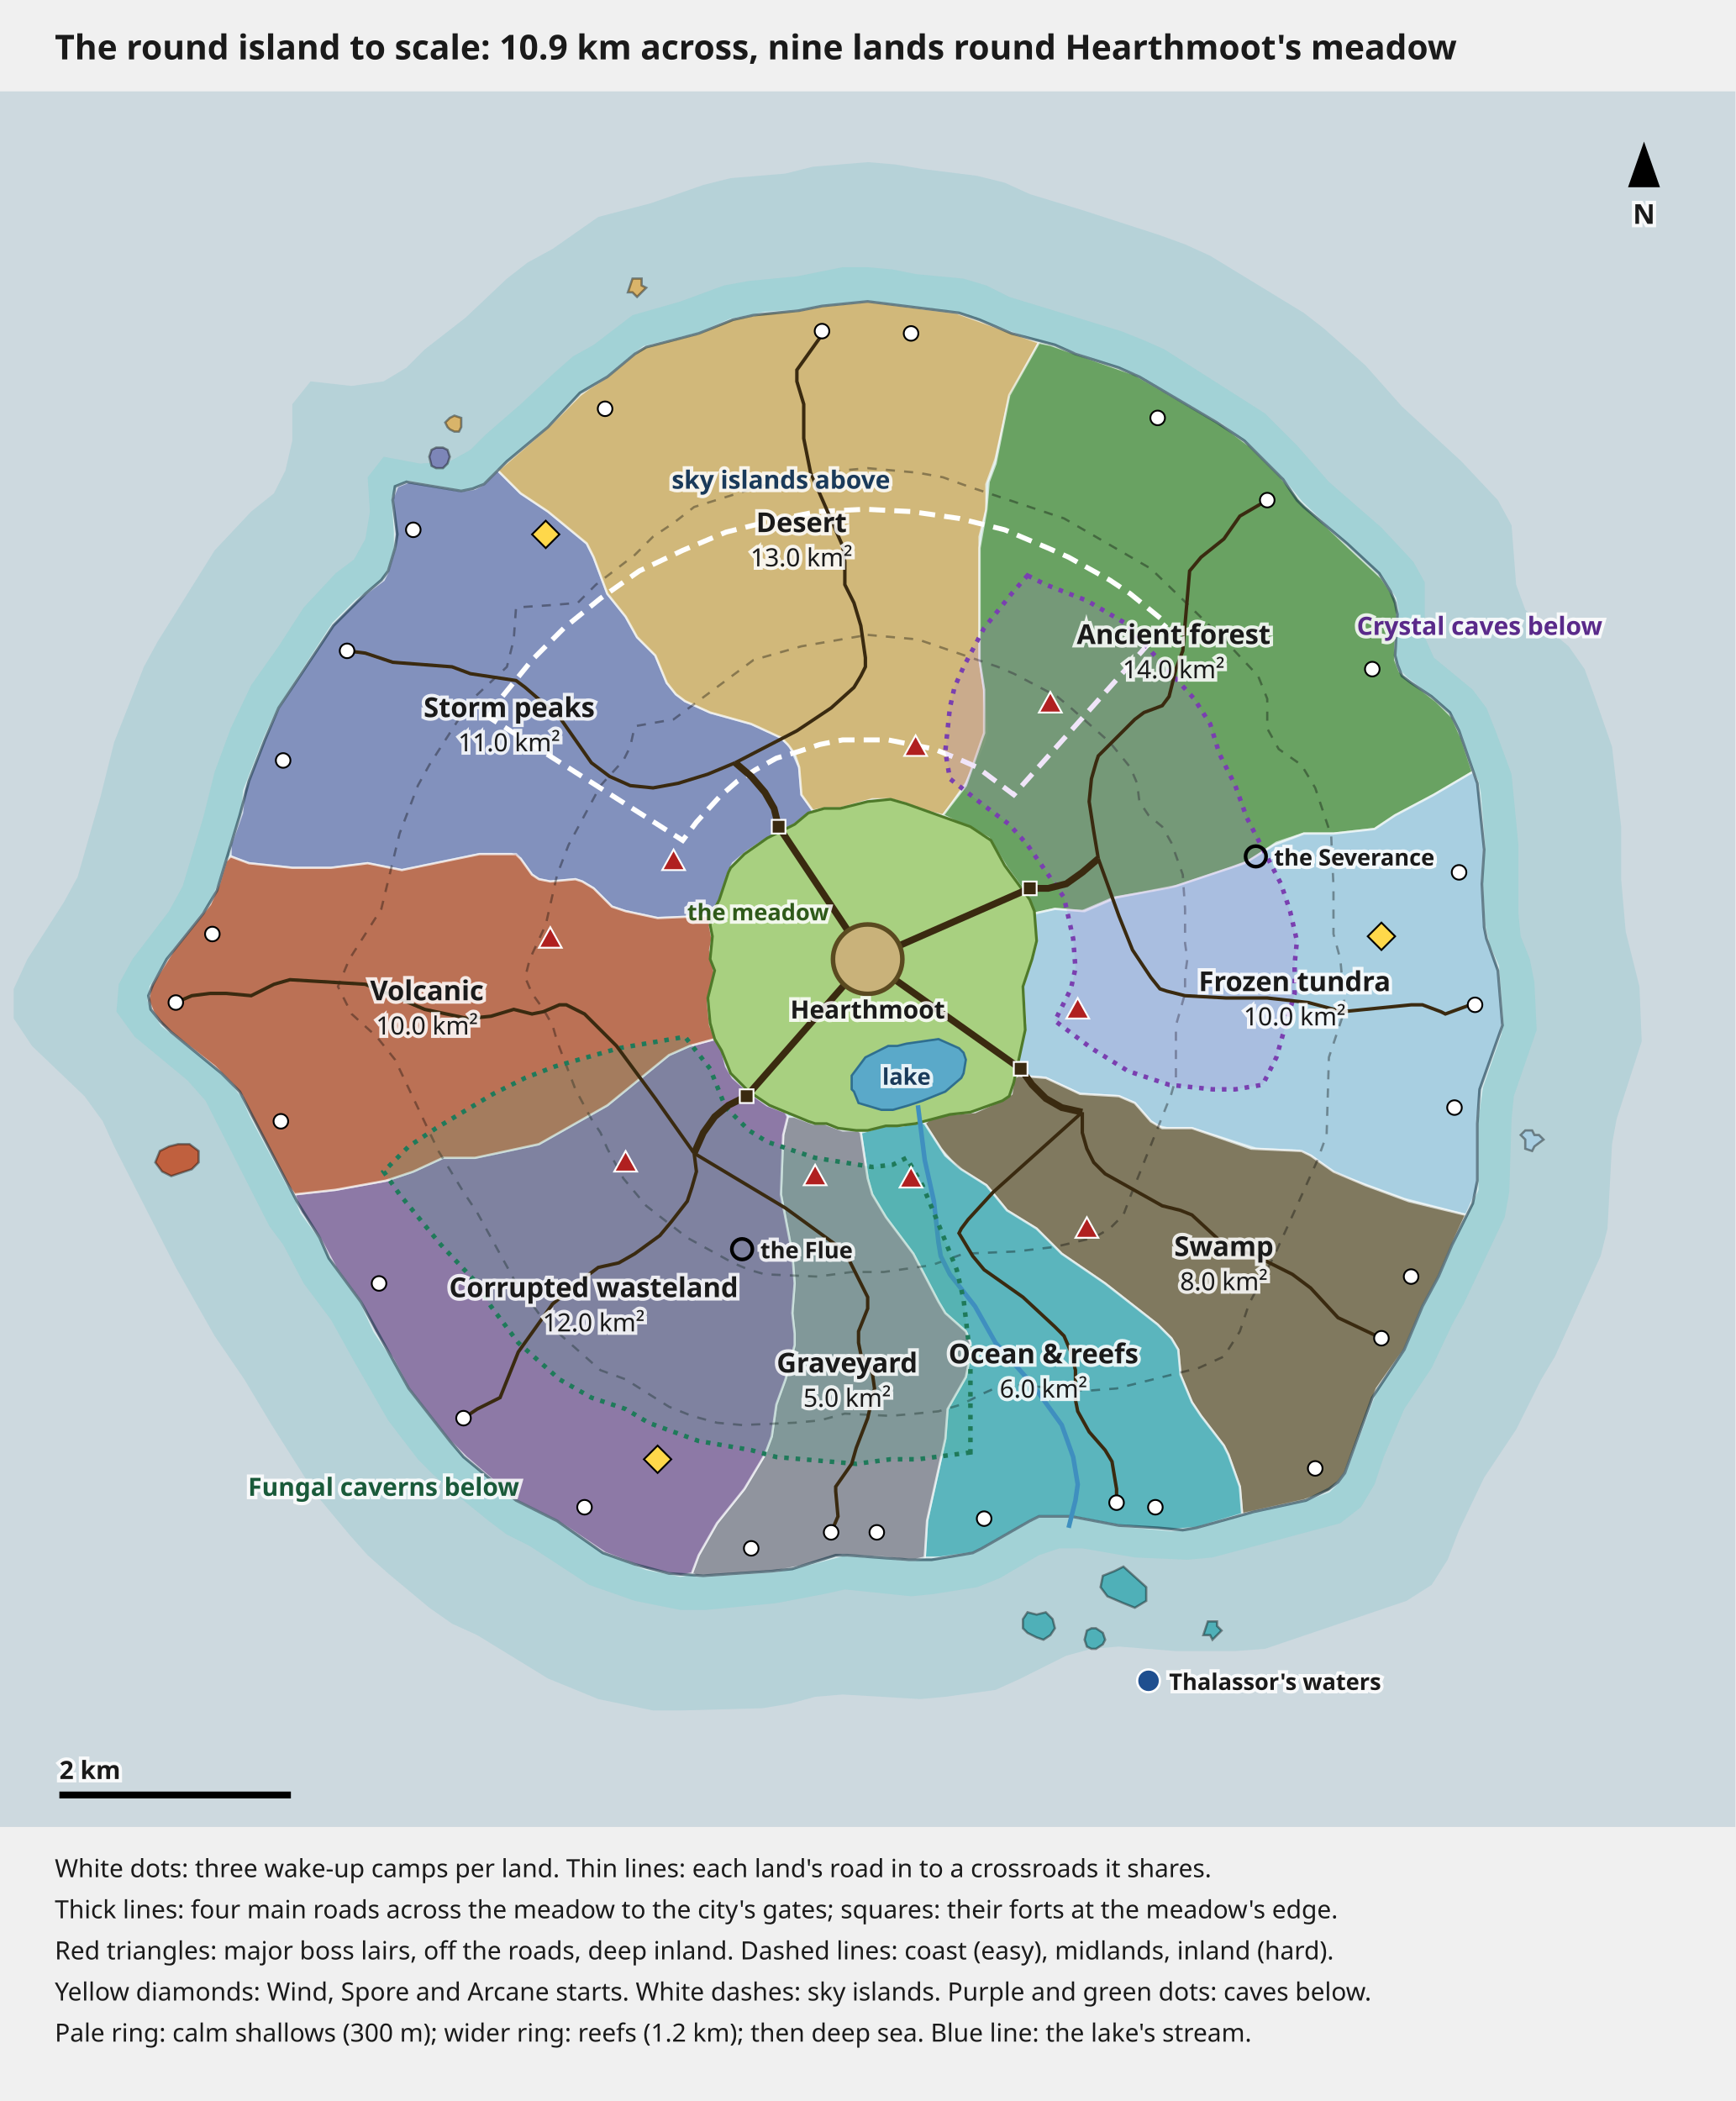
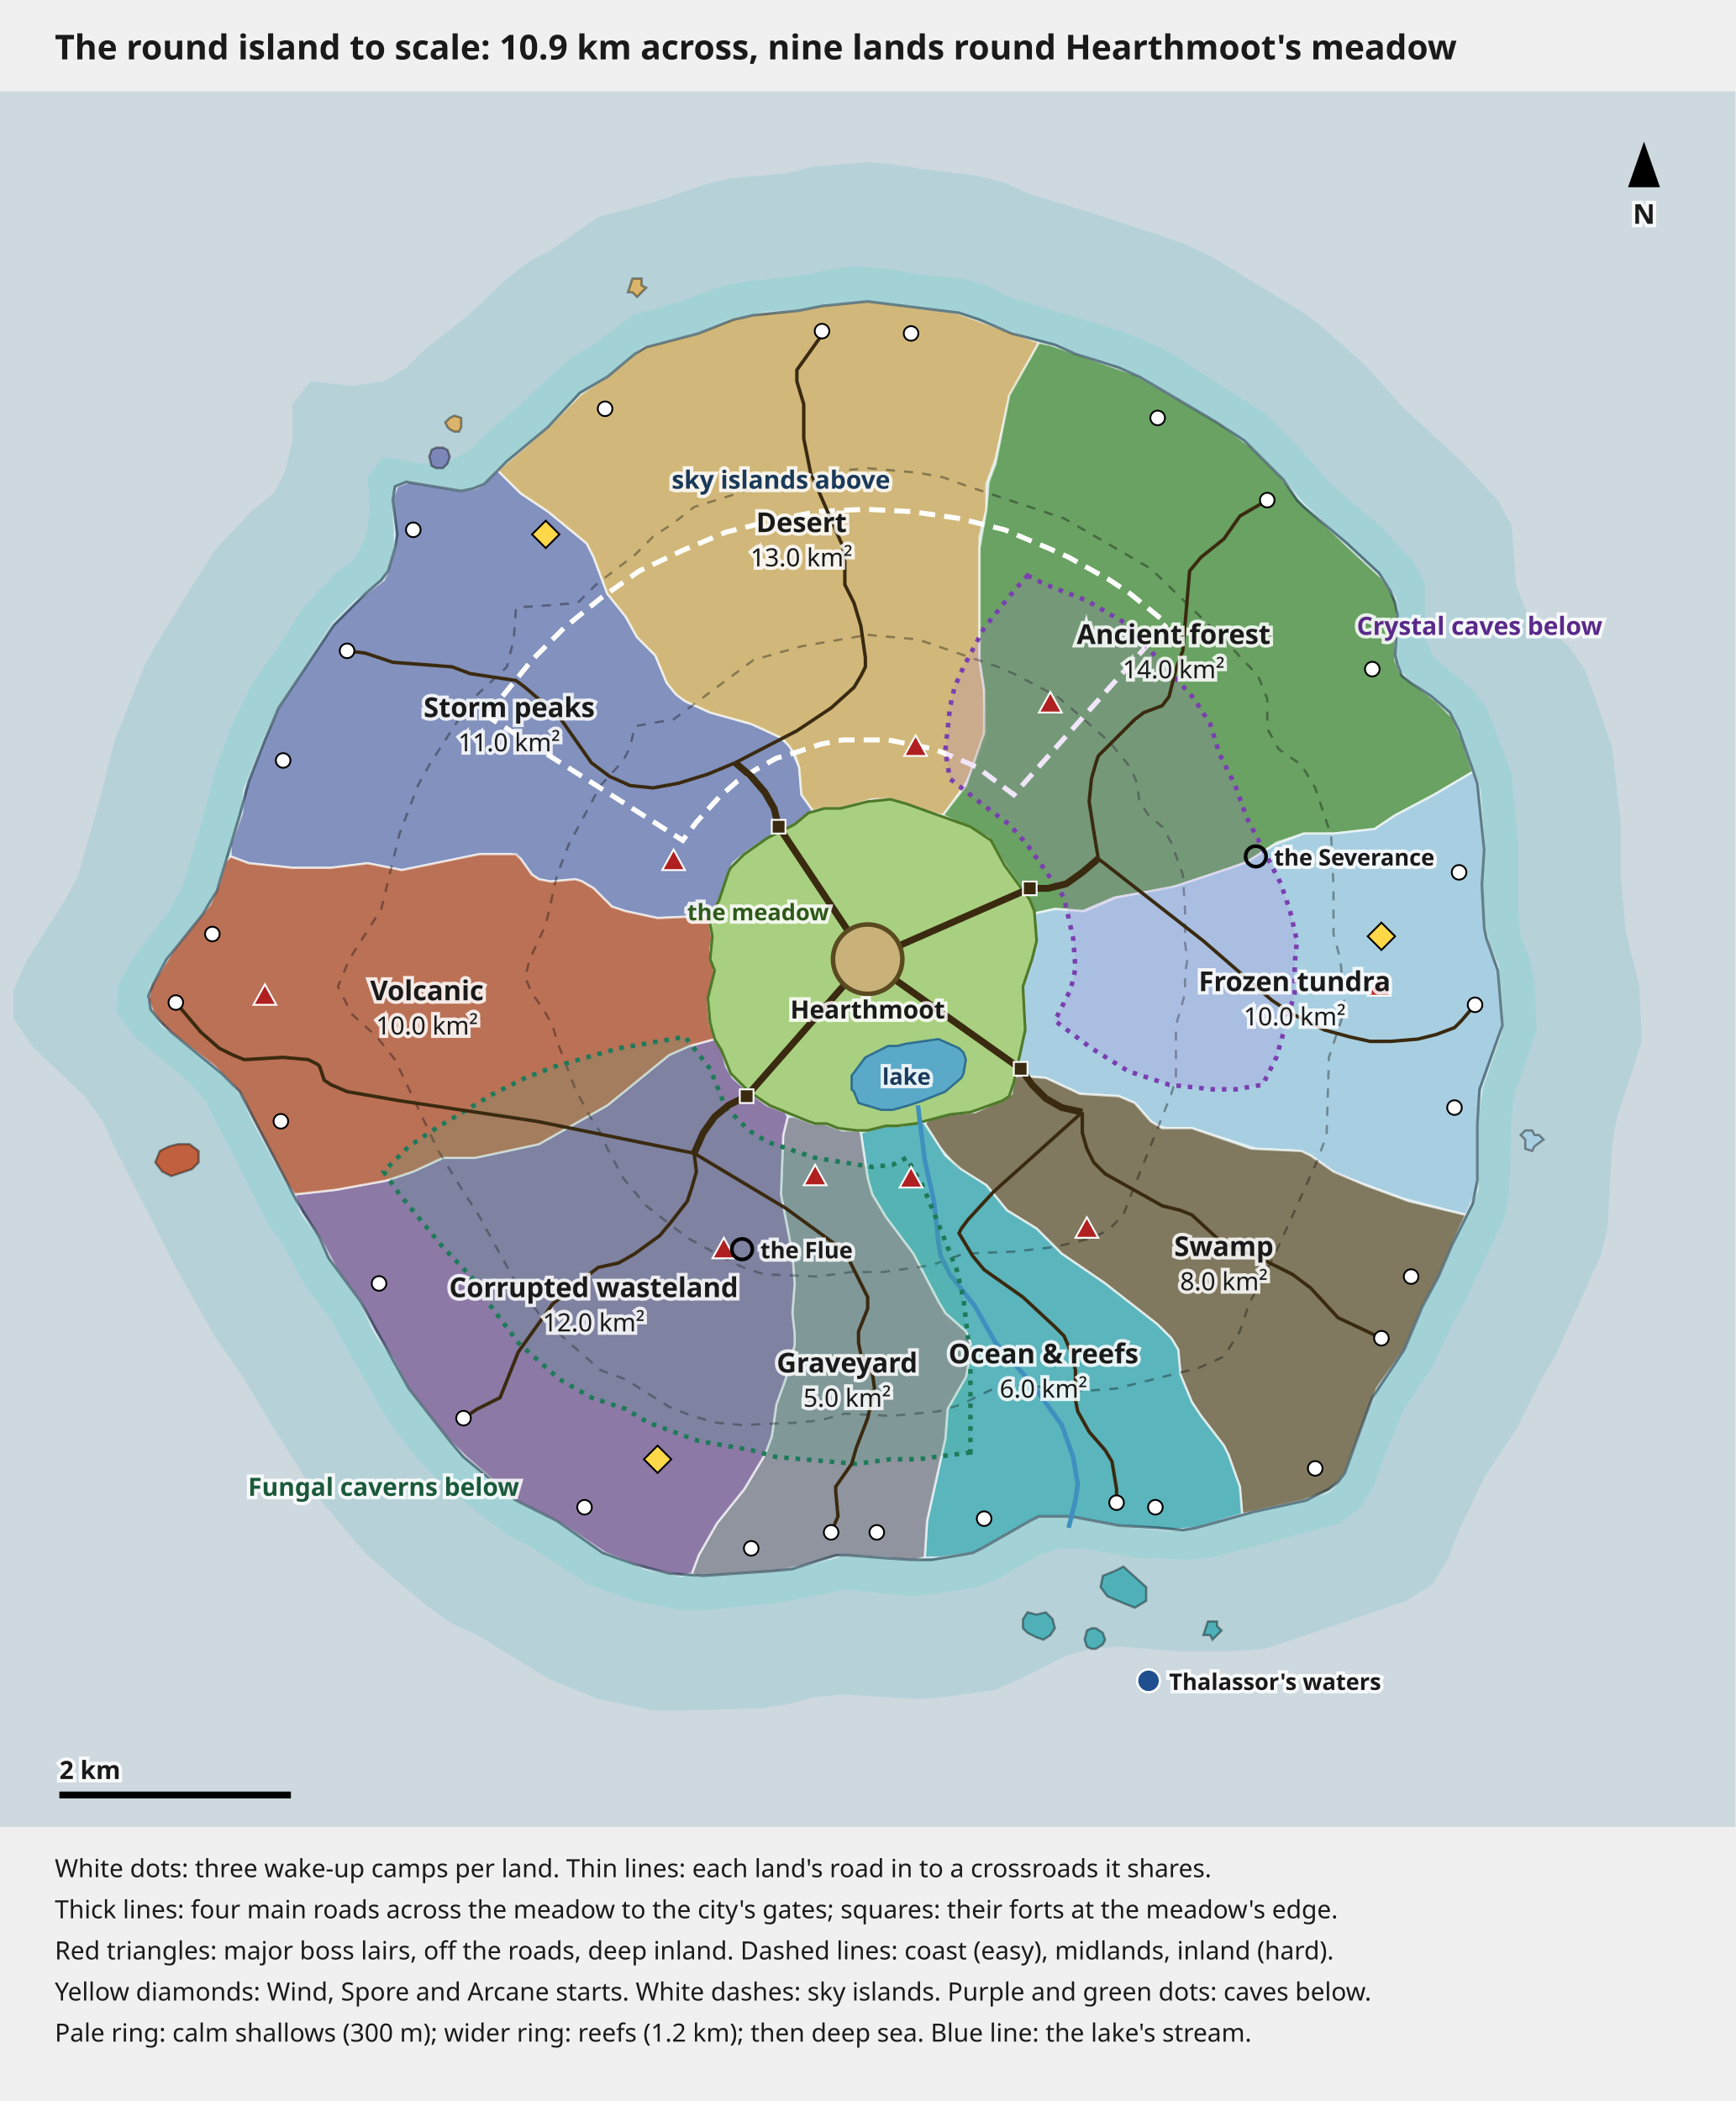
<svg xmlns="http://www.w3.org/2000/svg" viewBox="0 0 760 920" role="img" aria-label="The round island to scale: nine lands round Hearthmoot and its meadow" font-family="sans-serif">
  <rect x="0" y="40" width="760" height="760" fill="#2f6f8f" opacity="0.18" />
  <path d="M380,71L392,72L404,74L428,77L440,80L451,85L474,92L508,103L519,107L530,112L571,137L580,144L598,160L614,178L640,202L656,219L662,230L664,256L668,267L687,283L694,293L698,304L706,327L710,362L710,385L712,408L715,420L718,432L719,456L708,490L706,501L704,538L701,550L681,594L675,604L664,626L650,647L639,670L634,683L627,694L616,701L554,722L541,723L515,723L490,721L478,722L467,725L447,735L436,740L414,743L403,744L369,742L357,743L346,746L334,748L298,749L286,749L262,744L240,735L209,716L198,711L188,704L170,689L161,681L153,672L138,654L119,624L107,604L94,585L77,555L50,502L45,491L37,480L14,458L6,446L6,433L12,420L28,395L34,384L44,349L50,325L63,292L69,281L94,241L110,224L120,216L125,206L128,193L128,177L136,167L154,169L168,167L178,161L186,153L204,139L222,122L231,115L242,109L262,95L285,89L308,81L320,78L344,76L356,73L368,72L380,71Z" fill="#4fb0b8" opacity="0.18" />
  <path d="M380,117L391,118L401,120L422,122L432,125L442,130L491,145L501,149L510,153L554,181L568,195L582,211L605,231L619,246L624,255L624,279L628,288L645,302L651,310L655,320L662,339L665,370L665,400L666,410L670,420L672,430L673,451L663,480L662,490L661,522L659,533L650,552L641,571L636,580L627,599L615,617L606,638L602,650L596,660L587,667L531,682L520,683L497,682L474,678L464,678L455,681L438,691L428,695L409,698L399,699L370,696L361,698L340,702L309,705L298,705L288,703L278,701L258,694L232,677L222,672L214,666L198,653L190,646L183,639L170,622L155,596L145,578L133,562L124,545L118,537L90,482L82,473L59,454L51,443L52,431L58,420L74,399L80,388L89,358L94,338L101,319L110,300L122,283L133,266L147,251L155,245L160,236L162,224L161,209L168,200L184,203L197,202L206,197L213,190L228,177L243,163L251,156L260,151L277,138L298,132L317,125L328,123L349,121L359,119L369,117L380,117Z" fill="#7fd0d0" opacity="0.35" />
  <path d="M492,686L502,695L502,701L497,704L492,702L485,699L482,695L483,690L488,688Z" fill="#4fb0b8" stroke="#000000" stroke-opacity="0.4" />
  <path d="M454,707L458,706L461,709L462,713L460,716L457,718L454,717L450,715L448,713L448,709L450,706Z" fill="#4fb0b8" stroke="#000000" stroke-opacity="0.4" />
  <path d="M478,713L480,713L483,715L484,718L483,720L480,722L478,722L476,721L475,718L476,714Z" fill="#4fb0b8" stroke="#000000" stroke-opacity="0.4" />
  <path d="M531,710L533,710L533,712L535,714L531,718L530,716L527,716L529,710Z" fill="#4fb0b8" stroke="#000000" stroke-opacity="0.4" />
  <path d="M191,196L194,196L196,197L197,200L196,203L194,205L191,205L189,204L188,200L189,197Z" fill="#7d86b8" stroke="#000000" stroke-opacity="0.4" />
  <path d="M199,182L202,183L202,185L202,187L201,189L199,189L197,188L196,187L195,185L197,183Z" fill="#d9b46a" stroke="#000000" stroke-opacity="0.4" />
  <path d="M78,501L83,501L87,504L87,509L84,512L78,514L75,515L71,513L68,509L70,504L74,502Z" fill="#c0603e" stroke="#000000" stroke-opacity="0.4" />
  <path d="M671,495L672,497L674,497L676,499L672,502L671,504L668,503L668,499L666,497L668,495Z" fill="#a9cfe3" stroke="#000000" stroke-opacity="0.4" />
  <path d="M279,122L281,122L281,125L283,126L279,130L277,128L275,128L277,122Z" fill="#d9b46a" stroke="#000000" stroke-opacity="0.4" />
  <g>
    <path d="M311,401L288,402L274,399L268,397L260,389L255,386L252,385L241,386L236,385L233,383L228,376L224,374L210,374L176,381L161,378L145,380L128,380L109,378L101,375L101,370L106,356L107,346L116,323L122,310L146,273L156,263L168,254L170,250L173,240L173,233L172,218L174,213L179,211L202,215L208,214L212,212L218,206L228,216L240,224L257,238L260,244L266,260L274,270L279,279L287,287L292,299L296,304L300,307L311,312L329,317L342,323L346,327L350,336L351,348L356,355L348,361L333,369L327,373L321,378L319,382L316,392L312,401Z" fill="#7d86b8" opacity="0.85" stroke="#ffffff" stroke-width="1" stroke-opacity="0.7" />
  </g>
  <g>
    <path d="M356,355L351,348L350,336L348,330L345,326L342,323L329,317L311,312L300,307L296,304L292,299L287,287L279,279L274,270L266,260L260,244L257,238L240,224L228,216L218,206L240,187L254,173L258,170L266,165L278,155L282,152L306,146L320,140L335,137L350,136L360,134L380,132L419,137L455,150L442,174L436,201L432,212L432,223L429,235L429,244L429,275L429,289L431,302L432,320L431,325L423,343L416,353L413,357L404,355L397,352L390,350L382,350L375,352L368,354L361,354L356,355Z" fill="#d9b46a" opacity="0.85" stroke="#ffffff" stroke-width="1" stroke-opacity="0.7" />
  </g>
  <g>
    <path d="M413,357L416,353L423,344L431,321L431,302L429,289L429,240L432,223L433,211L436,203L442,173L455,150L460,151L497,164L535,186L547,195L561,209L570,220L591,240L605,253L611,262L612,267L611,284L611,289L613,294L616,297L629,307L636,314L640,323L645,338L628,348L611,357L602,363L584,365L571,365L559,369L547,377L539,380L512,389L488,393L474,399L462,398L453,400L449,391L441,380L433,367L424,362L419,360L415,358Z" fill="#5f9a4e" opacity="0.85" stroke="#ffffff" stroke-width="1" stroke-opacity="0.7" />
  </g>
  <g>
    <path d="M453,400L462,398L475,399L489,393L515,388L545,378L558,370L571,365L584,365L602,363L611,357L628,348L645,338L647,342L648,347L650,371L649,386L650,405L652,414L656,423L658,448L657,453L649,476L647,490L647,516L647,521L643,530L642,532L615,525L585,514L574,506L569,504L550,503L522,494L511,494L507,493L504,491L497,483L490,480L473,479L458,472L446,471L445,467L449,448L448,432L452,420L454,412L453,402Z" fill="#a9cfe3" opacity="0.85" stroke="#ffffff" stroke-width="1" stroke-opacity="0.7" />
  </g>
  <g>
    <path d="M446,471L458,472L473,479L490,480L497,483L504,491L509,494L522,494L548,503L570,504L574,506L584,513L598,519L617,526L642,532L636,545L630,559L623,572L615,591L603,608L601,613L589,645L586,649L582,653L571,657L544,663L543,651L538,637L536,633L526,620L522,614L517,602L516,591L513,586L507,580L484,562L465,549L454,538L441,530L432,519L419,511L412,503L405,492L407,490L414,488L427,487L438,482L443,479L444,472Z" fill="#7a6a4a" opacity="0.85" stroke="#ffffff" stroke-width="1" stroke-opacity="0.7" />
  </g>
  <g>
    <path d="M405,492L414,506L421,512L432,519L441,530L454,538L465,549L484,562L507,580L513,586L516,591L517,602L522,614L526,620L536,633L538,637L543,651L544,663L524,669L513,670L490,668L469,664L459,664L455,664L451,666L430,678L426,680L412,682L405,682L406,666L414,630L415,617L423,603L425,593L425,588L423,583L414,575L411,570L400,549L388,533L382,523L380,516L377,496L387,493L395,493L403,491Z" fill="#4fb0b8" opacity="0.85" stroke="#ffffff" stroke-width="1" stroke-opacity="0.7" />
  </g>
  <g>
    <path d="M377,496L380,516L382,523L388,533L400,549L411,570L414,575L423,583L425,588L425,593L423,603L415,617L414,630L406,666L405,682L401,683L396,683L387,682L369,681L350,686L340,688L310,690L305,690L303,689L306,681L314,667L326,652L335,637L338,629L340,615L344,604L348,589L348,584L347,575L348,562L347,549L342,523L343,497L345,489L348,489L356,492L361,492L369,495L376,495Z" fill="#8d8a94" opacity="0.85" stroke="#ffffff" stroke-width="1" stroke-opacity="0.7" />
  </g>
  <g>
    <path d="M345,489L343,497L342,523L347,549L348,562L347,575L348,584L348,589L344,604L340,615L338,629L335,637L326,652L314,667L306,681L303,689L298,690L283,687L265,680L244,666L226,657L204,638L197,631L179,608L172,595L164,583L158,570L147,555L140,542L132,531L130,526L129,523L147,521L169,517L181,513L194,507L208,507L236,501L266,484L293,462L302,458L313,455L316,459L318,467L321,472L329,479L336,484L344,487Z" fill="#8a6a9e" opacity="0.85" stroke="#ffffff" stroke-width="1" stroke-opacity="0.7" />
  </g>
  <g>
    <path d="M313,455L302,458L293,462L266,484L236,501L208,507L194,507L181,513L169,517L147,521L129,523L126,519L110,489L106,480L102,475L94,467L76,453L71,449L67,443L65,438L66,432L76,416L92,396L96,387L99,377L101,375L109,378L128,380L145,380L161,378L176,381L210,374L223,374L226,374L228,376L233,383L236,385L241,386L252,385L255,386L260,389L268,397L274,399L288,402L311,401L311,406L312,411L311,416L313,426L310,439L311,449L313,454Z" fill="#c0603e" opacity="0.85" stroke="#ffffff" stroke-width="1" stroke-opacity="0.7" />
  </g>
  <path d="M380,132L420,137L429,140L443,146L462,151L471,155L490,161L499,165L533,185L545,193L562,210L568,219L571,222L590,238L604,251L609,259L611,264L612,269L611,287L612,291L614,296L618,299L627,305L635,312L639,320L647,343L650,372L649,387L650,406L651,411L656,425L658,449L648,477L647,492L647,517L645,527L636,545L630,559L623,572L615,591L601,612L589,645L586,649L582,652L572,657L549,662L524,669L518,670L507,669L490,668L469,664L459,664L455,664L451,666L430,678L426,680L408,683L398,683L371,681L366,681L347,687L338,688L308,690L293,689L278,685L264,680L244,666L226,657L203,638L197,631L179,608L158,570L144,551L140,542L130,526L105,478L97,470L75,452L70,447L66,442L65,436L67,431L73,420L89,400L95,390L105,357L109,342L116,324L122,310L146,274L160,260L167,254L170,250L173,240L174,234L172,219L173,213L178,211L202,215L207,214L212,212L222,202L240,187L254,172L266,165L278,155L283,152L306,146L321,140L330,138L350,136L360,134L370,133L380,132Z" fill="none" stroke="#1a3a4a" stroke-width="1.2" stroke-opacity="0.6" />
  <path d="M380,278L402,280L437,292L444,295L463,305L469,310L486,325L495,336L498,343L499,351L503,357L509,362L513,369L518,383L519,398L519,413L520,420L519,427L519,435L515,449L515,472L513,479L495,524L492,532L486,538L479,542L462,546L445,548L422,549L408,554L401,555L387,557L373,557L358,559L335,558L328,556L321,553L301,542L283,528L273,516L266,503L263,496L259,490L252,477L244,456L242,449L238,442L233,435L230,428L232,420L239,405L244,383L249,370L263,344L273,333L276,327L278,318L295,315L330,289L351,283L380,278Z" fill="none" stroke="#000000" stroke-opacity="0.35" stroke-dasharray="4 4" />
  <path d="M380,205L402,207L413,209L424,213L466,227L504,249L536,280L551,296L555,306L555,319L560,328L570,335L576,345L583,366L584,388L584,409L587,420L589,442L582,463L581,497L577,508L568,528L558,550L547,571L543,583L536,594L525,599L489,608L476,609L440,606L431,610L421,615L411,618L401,619L390,620L370,619L359,622L348,623L325,624L314,623L303,620L293,616L274,604L263,600L246,585L238,578L225,560L209,531L203,522L192,504L173,464L165,454L154,444L148,432L153,420L167,398L175,365L183,344L188,335L206,307L222,292L225,280L226,266L241,265L253,264L261,256L278,243L286,235L295,229L304,222L336,212L369,206L380,205Z" fill="none" stroke="#000000" stroke-opacity="0.35" stroke-dasharray="4 4" />
  <g>
    <path d="M380,351L390,350L397,352L425,362L434,368L440,379L451,394L453,399L454,412L452,420L448,432L449,451L444,474L442,480L439,482L425,487L416,488L401,492L393,493L388,493L380,495L375,495L367,494L362,492L357,492L354,491L337,484L328,478L320,470L316,460L313,455L311,448L310,437L313,425L311,420L312,410L311,405L313,398L315,394L319,382L320,380L326,374L336,367L348,361L354,356L361,354L368,354L380,351Z" fill="#a8d080" stroke="#4f7a2a" stroke-width="1.2" />
    <path d="M374,478L376,483L386,486L391,486L398,484L401,483L404,482L414,478L421,472L422,470L423,464L422,461L420,459L411,455L404,456L397,457L393,458L389,458L379,463L373,471L373,477Z" fill="#5aa9c9" stroke="#2f6f8f" />
  </g>
  <path d="M402,484L405,508L409,526L411,544L412,550L416,558L427,572L436,588L452,606L465,624L470,638L472,650L471,657L468,669" fill="none" stroke="#3f8fbf" stroke-width="2" />
  <g>
    <path d="M214,314L220,305L233,289L247,275L263,262L280,250L299,241L318,233L338,228L358,224L379,223L399,224L420,227L440,232L459,240L468,244L486,254L495,260L511,273L444,348L436,342L428,336L419,332L409,328L399,326L389,324L379,324L369,324L359,326L350,329L340,332L331,337L323,342L315,349L305,360L299,368Z" fill="none" stroke="#ffffff" stroke-width="2.2" stroke-dasharray="7 4" />
  </g>
  <g>
    <path d="M450,252L458,256L476,263L493,273L523,306L530,317L534,330L541,344L546,358L561,387L565,399L568,412L567,422L567,435L559,463L556,469L553,475L541,477L531,477L512,475L503,472L494,469L486,464L478,459L462,447L469,433L471,424L470,411L466,393L450,370L442,361L430,352L416,341L414,329L416,310L418,301L422,292L431,275L443,260Z" fill="#b06fe0" fill-opacity="0.18" stroke="#7a3fb0" stroke-width="2" stroke-dasharray="2 3" />
  </g>
  <g>
    <path d="M425,636L402,639L390,639L375,641L340,638L329,635L306,631L295,627L284,623L274,617L259,612L245,604L227,588L215,572L209,562L193,545L175,523L168,513L179,502L191,494L216,479L230,472L243,467L257,463L271,459L300,454L311,468L317,483L319,486L328,495L336,500L357,507L382,511L391,510L397,507L404,519L409,531L419,556L422,569L425,595L425,622Z" fill="#3fb08a" fill-opacity="0.18" stroke="#1f7a5a" stroke-width="2" stroke-dasharray="2 3" />
  </g>
  <path d="M152,285L160,286L172,290L198,292L206,295L226,298L230,301L245,314L259,334L267,340L276,344L286,345L297,343L310,339L322,334" fill="none" stroke="#3a2a10" stroke-width="1.5" />
  <path d="M360,145L359,148L349,162L349,167L352,177L352,192L355,207L369,239L370,246L370,256L374,264L377,274L379,288L379,292L377,296L374,301L364,310L349,320L322,334" fill="none" stroke="#3a2a10" stroke-width="1.5" />
  <path d="M555,219L543,226L536,236L526,244L521,250L518,285L515,293L512,305L509,309L501,312L497,315L481,331L480,334L478,341L477,351L479,364L481,376" fill="none" stroke="#3a2a10" stroke-width="1.5" />
-   <path d="M646,440L644,440L633,444L631,443L623,440L618,440L608,441L598,442L588,443L573,439L555,437L537,437L519,436L511,434L508,433L504,428L496,416L490,401L481,376" fill="none" stroke="#3a2a10" stroke-width="1.5" />
+   <path d="M646,440L640,447L637,450L629,453L621,455L609,456L600,456L591,454L580,451L566,444L557,438L527,412L481,376" fill="none" stroke="#3a2a10" stroke-width="1.5" />
  <path d="M605,586L586,577L574,564L566,558L552,551L535,544L522,532L517,530L509,528L484,514L479,509L476,503L474,496L474,487" fill="none" stroke="#3a2a10" stroke-width="1.5" />
  <path d="M489,658L489,652L487,640L484,635L477,627L472,618L471,613L471,600L469,592L466,585L462,581L448,568L431,556L426,550L420,540L421,538L424,534L435,522L474,487" fill="none" stroke="#3a2a10" stroke-width="1.5" />
  <path d="M364,671L367,664L366,653L366,651L373,641L375,634L380,621L383,608L382,601L377,593L376,588L376,583L380,573L380,568L371,550L366,545L344,529L304,505" fill="none" stroke="#3a2a10" stroke-width="1.5" />
  <path d="M203,621L209,617L217,613L219,612L223,602L227,592L242,571L258,558L262,555L271,553L278,549L289,541L294,535L301,526L303,520L305,513L304,505" fill="none" stroke="#3a2a10" stroke-width="1.5" />
-   <path d="M77,439L84,436L92,435L99,435L110,436L120,431L127,429L160,431L186,442L205,446L215,445L225,442L233,444L238,443L245,440L248,440L256,444L270,458L287,481L304,505" fill="none" stroke="#3a2a10" stroke-width="1.5" />
+   <path d="M77,439L88,452L96,459L102,462L107,464L124,463L135,464L139,466L140,467L142,473L145,475L152,478L175,482L235,491L304,505" fill="none" stroke="#3a2a10" stroke-width="1.5" />
  <path d="M322,334L329,340L335,347L339,354L341,362L371,407" fill="none" stroke="#3a2a10" stroke-width="3" />
  <path d="M481,376L474,382L467,387L459,389L451,389L394,414" fill="none" stroke="#3a2a10" stroke-width="3" />
  <path d="M474,487L465,485L458,481L452,475L447,468L392,429" fill="none" stroke="#3a2a10" stroke-width="3" />
  <path d="M304,505L308,496L313,489L319,484L327,480L370,431" fill="none" stroke="#3a2a10" stroke-width="3" />
  <g>
    <circle cx="380" cy="420" r="15.2" fill="#c9b27a" stroke="#5a4a20" stroke-width="2" />
  </g>
  <circle cx="124" cy="333" r="3.2" fill="#ffffff" stroke="#000000" stroke-width="0.8" />
  <circle cx="152" cy="285" r="3.2" fill="#ffffff" stroke="#000000" stroke-width="0.8" />
  <circle cx="181" cy="232" r="3.2" fill="#ffffff" stroke="#000000" stroke-width="0.8" />
  <path d="M295,372L300,381L290,381Z" fill="#b02020" stroke="#ffffff" stroke-width="0.8" />
  <circle cx="265" cy="179" r="3.2" fill="#ffffff" stroke="#000000" stroke-width="0.8" />
  <circle cx="360" cy="145" r="3.2" fill="#ffffff" stroke="#000000" stroke-width="0.8" />
  <circle cx="399" cy="146" r="3.2" fill="#ffffff" stroke="#000000" stroke-width="0.8" />
  <path d="M401,322L406,331L396,331Z" fill="#b02020" stroke="#ffffff" stroke-width="0.8" />
  <circle cx="507" cy="183" r="3.2" fill="#ffffff" stroke="#000000" stroke-width="0.8" />
  <circle cx="555" cy="219" r="3.2" fill="#ffffff" stroke="#000000" stroke-width="0.8" />
  <circle cx="601" cy="293" r="3.2" fill="#ffffff" stroke="#000000" stroke-width="0.8" />
  <path d="M460,303L465,312L455,312Z" fill="#b02020" stroke="#ffffff" stroke-width="0.8" />
  <circle cx="639" cy="382" r="3.2" fill="#ffffff" stroke="#000000" stroke-width="0.8" />
  <circle cx="646" cy="440" r="3.2" fill="#ffffff" stroke="#000000" stroke-width="0.8" />
  <circle cx="637" cy="485" r="3.2" fill="#ffffff" stroke="#000000" stroke-width="0.8" />
-   <path d="M472,437L477,446L467,446Z" fill="#b02020" stroke="#ffffff" stroke-width="0.8" />
+   <path d="M604,427L609,436L599,436Z" fill="#b02020" stroke="#ffffff" stroke-width="0.8" />
  <circle cx="618" cy="559" r="3.2" fill="#ffffff" stroke="#000000" stroke-width="0.8" />
  <circle cx="605" cy="586" r="3.2" fill="#ffffff" stroke="#000000" stroke-width="0.8" />
  <circle cx="576" cy="643" r="3.2" fill="#ffffff" stroke="#000000" stroke-width="0.8" />
  <path d="M476,533L481,542L471,542Z" fill="#b02020" stroke="#ffffff" stroke-width="0.8" />
  <circle cx="506" cy="660" r="3.2" fill="#ffffff" stroke="#000000" stroke-width="0.8" />
  <circle cx="489" cy="658" r="3.2" fill="#ffffff" stroke="#000000" stroke-width="0.8" />
  <circle cx="431" cy="665" r="3.2" fill="#ffffff" stroke="#000000" stroke-width="0.8" />
  <path d="M399,511L404,520L394,520Z" fill="#b02020" stroke="#ffffff" stroke-width="0.8" />
  <circle cx="384" cy="671" r="3.2" fill="#ffffff" stroke="#000000" stroke-width="0.8" />
  <circle cx="364" cy="671" r="3.2" fill="#ffffff" stroke="#000000" stroke-width="0.8" />
  <circle cx="329" cy="678" r="3.2" fill="#ffffff" stroke="#000000" stroke-width="0.8" />
  <path d="M357,510L362,519L352,519Z" fill="#b02020" stroke="#ffffff" stroke-width="0.8" />
  <circle cx="256" cy="660" r="3.2" fill="#ffffff" stroke="#000000" stroke-width="0.8" />
  <circle cx="203" cy="621" r="3.2" fill="#ffffff" stroke="#000000" stroke-width="0.8" />
  <circle cx="166" cy="562" r="3.2" fill="#ffffff" stroke="#000000" stroke-width="0.8" />
-   <path d="M274,504L279,513L269,513Z" fill="#b02020" stroke="#ffffff" stroke-width="0.8" />
+   <path d="M317,542L322,551L312,551Z" fill="#b02020" stroke="#ffffff" stroke-width="0.8" />
  <circle cx="123" cy="491" r="3.2" fill="#ffffff" stroke="#000000" stroke-width="0.8" />
  <circle cx="77" cy="439" r="3.2" fill="#ffffff" stroke="#000000" stroke-width="0.8" />
  <circle cx="93" cy="409" r="3.2" fill="#ffffff" stroke="#000000" stroke-width="0.8" />
-   <path d="M241,406L246,415L236,415Z" fill="#b02020" stroke="#ffffff" stroke-width="0.8" />
+   <path d="M116,431L121,440L111,440Z" fill="#b02020" stroke="#ffffff" stroke-width="0.8" />
  <rect x="338" y="359" width="6" height="6" fill="#3a2a10" stroke="#ffffff" stroke-width="0.8" />
  <rect x="448" y="386" width="6" height="6" fill="#3a2a10" stroke="#ffffff" stroke-width="0.8" />
  <rect x="444" y="465" width="6" height="6" fill="#3a2a10" stroke="#ffffff" stroke-width="0.8" />
  <rect x="324" y="477" width="6" height="6" fill="#3a2a10" stroke="#ffffff" stroke-width="0.8" />
  <circle cx="550" cy="375" r="4.5" fill="none" stroke="#000000" stroke-width="1.6" />
  <circle cx="325" cy="547" r="4.5" fill="none" stroke="#000000" stroke-width="1.6" />
  <path d="M239,228L245,234L239,240L233,234Z" fill="#ffd84a" stroke="#000000" stroke-width="0.8" />
  <path d="M288,633L294,639L288,645L282,639Z" fill="#ffd84a" stroke="#000000" stroke-width="0.8" />
  <path d="M605,404L611,410L605,416L599,410Z" fill="#ffd84a" stroke="#000000" stroke-width="0.8" />
  <circle cx="503" cy="736" r="5" fill="#1f4f8f" stroke="#ffffff" />
  <line x1="26" y1="786" x2="127.4" y2="786" stroke="#000000" stroke-width="3" />
  <path d="M720,62L727,82L713,82Z" fill="#000000" />
  <text x="24" y="26" font-size="15" font-weight="600" text-anchor="start" fill="#1a1a1a">The round island to scale: 10.9 km across, nine lands round Hearthmoot's meadow</text>
  <text x="223" y="314" font-size="12" font-weight="700" text-anchor="middle" fill="#1a1a1a" stroke="#ffffff" stroke-width="3" stroke-opacity="0.85" paint-order="stroke">Storm peaks</text>
  <text x="223" y="329" font-size="11" font-weight="400" text-anchor="middle" fill="#1a1a1a" stroke="#ffffff" stroke-width="3" stroke-opacity="0.85" paint-order="stroke">11.0 km²</text>
  <text x="351" y="233" font-size="12" font-weight="700" text-anchor="middle" fill="#1a1a1a" stroke="#ffffff" stroke-width="3" stroke-opacity="0.85" paint-order="stroke">Desert</text>
  <text x="351" y="248" font-size="11" font-weight="400" text-anchor="middle" fill="#1a1a1a" stroke="#ffffff" stroke-width="3" stroke-opacity="0.85" paint-order="stroke">13.0 km²</text>
  <text x="514" y="282" font-size="12" font-weight="700" text-anchor="middle" fill="#1a1a1a" stroke="#ffffff" stroke-width="3" stroke-opacity="0.85" paint-order="stroke">Ancient forest</text>
  <text x="514" y="297" font-size="11" font-weight="400" text-anchor="middle" fill="#1a1a1a" stroke="#ffffff" stroke-width="3" stroke-opacity="0.85" paint-order="stroke">14.0 km²</text>
  <text x="567" y="434" font-size="12" font-weight="700" text-anchor="middle" fill="#1a1a1a" stroke="#ffffff" stroke-width="3" stroke-opacity="0.85" paint-order="stroke">Frozen tundra</text>
  <text x="567" y="449" font-size="11" font-weight="400" text-anchor="middle" fill="#1a1a1a" stroke="#ffffff" stroke-width="3" stroke-opacity="0.85" paint-order="stroke">10.0 km²</text>
  <text x="536" y="550" font-size="12" font-weight="700" text-anchor="middle" fill="#1a1a1a" stroke="#ffffff" stroke-width="3" stroke-opacity="0.85" paint-order="stroke">Swamp</text>
  <text x="536" y="565" font-size="11" font-weight="400" text-anchor="middle" fill="#1a1a1a" stroke="#ffffff" stroke-width="3" stroke-opacity="0.85" paint-order="stroke">8.0 km²</text>
  <text x="457" y="597" font-size="12" font-weight="700" text-anchor="middle" fill="#1a1a1a" stroke="#ffffff" stroke-width="3" stroke-opacity="0.85" paint-order="stroke">Ocean &amp; reefs</text>
  <text x="457" y="612" font-size="11" font-weight="400" text-anchor="middle" fill="#1a1a1a" stroke="#ffffff" stroke-width="3" stroke-opacity="0.85" paint-order="stroke">6.0 km²</text>
  <text x="371" y="601" font-size="12" font-weight="700" text-anchor="middle" fill="#1a1a1a" stroke="#ffffff" stroke-width="3" stroke-opacity="0.85" paint-order="stroke">Graveyard</text>
  <text x="371" y="616" font-size="11" font-weight="400" text-anchor="middle" fill="#1a1a1a" stroke="#ffffff" stroke-width="3" stroke-opacity="0.85" paint-order="stroke">5.0 km²</text>
  <text x="260" y="568" font-size="12" font-weight="700" text-anchor="middle" fill="#1a1a1a" stroke="#ffffff" stroke-width="3" stroke-opacity="0.85" paint-order="stroke">Corrupted wasteland</text>
  <text x="260" y="583" font-size="11" font-weight="400" text-anchor="middle" fill="#1a1a1a" stroke="#ffffff" stroke-width="3" stroke-opacity="0.85" paint-order="stroke">12.0 km²</text>
  <text x="187" y="438" font-size="12" font-weight="700" text-anchor="middle" fill="#1a1a1a" stroke="#ffffff" stroke-width="3" stroke-opacity="0.85" paint-order="stroke">Volcanic</text>
  <text x="187" y="453" font-size="11" font-weight="400" text-anchor="middle" fill="#1a1a1a" stroke="#ffffff" stroke-width="3" stroke-opacity="0.85" paint-order="stroke">10.0 km²</text>
  <text x="380" y="446" font-size="11" font-weight="700" text-anchor="middle" fill="#1a1a1a" stroke="#ffffff" stroke-width="3" stroke-opacity="0.85" paint-order="stroke">Hearthmoot</text>
  <text x="332" y="403" font-size="10" font-weight="600" text-anchor="middle" fill="#2f5a1a" stroke="#ffffff" stroke-width="3" stroke-opacity="0.85" paint-order="stroke">the meadow</text>
  <text x="397" y="475" font-size="10" font-weight="600" text-anchor="middle" fill="#1a3a5a" stroke="#ffffff" stroke-width="3" stroke-opacity="0.85" paint-order="stroke">lake</text>
  <text x="342" y="214" font-size="11" font-weight="600" text-anchor="middle" fill="#1a3a5a" stroke="#ffffff" stroke-width="3" stroke-opacity="0.85" paint-order="stroke">sky islands above</text>
  <text x="648" y="278" font-size="11" font-weight="700" text-anchor="middle" fill="#5a2a8a" stroke="#ffffff" stroke-width="3" stroke-opacity="0.85" paint-order="stroke">Crystal caves below</text>
  <text x="168" y="655" font-size="11" font-weight="700" text-anchor="middle" fill="#1a5a3a" stroke="#ffffff" stroke-width="3" stroke-opacity="0.85" paint-order="stroke">Fungal caverns below</text>
  <text x="558" y="379" font-size="10" font-weight="600" text-anchor="start" fill="#1a1a1a" stroke="#ffffff" stroke-width="3" stroke-opacity="0.85" paint-order="stroke">the Severance</text>
  <text x="333" y="551" font-size="10" font-weight="600" text-anchor="start" fill="#1a1a1a" stroke="#ffffff" stroke-width="3" stroke-opacity="0.85" paint-order="stroke">the Flue</text>
  <text x="512" y="740" font-size="10" font-weight="600" text-anchor="start" fill="#1a1a1a" stroke="#ffffff" stroke-width="3" stroke-opacity="0.85" paint-order="stroke">Thalassor's waters</text>
  <text x="26" y="779" font-size="11" font-weight="600" text-anchor="start" fill="#1a1a1a" stroke="#ffffff" stroke-width="3" stroke-opacity="0.85" paint-order="stroke">2 km</text>
  <text x="720" y="98" font-size="12" font-weight="700" text-anchor="middle" fill="#1a1a1a" stroke="#ffffff" stroke-width="3" stroke-opacity="0.85" paint-order="stroke">N</text>
  <text x="24" y="822" font-size="11" font-weight="400" text-anchor="start" fill="#1a1a1a">White dots: three wake-up camps per land. Thin lines: each land's road in to a crossroads it shares.</text>
  <text x="24" y="840" font-size="11" font-weight="400" text-anchor="start" fill="#1a1a1a">Thick lines: four main roads across the meadow to the city's gates; squares: their forts at the meadow's edge.</text>
  <text x="24" y="858" font-size="11" font-weight="400" text-anchor="start" fill="#1a1a1a">Red triangles: major boss lairs, off the roads, deep inland. Dashed lines: coast (easy), midlands, inland (hard).</text>
  <text x="24" y="876" font-size="11" font-weight="400" text-anchor="start" fill="#1a1a1a">Yellow diamonds: Wind, Spore and Arcane starts. White dashes: sky islands. Purple and green dots: caves below.</text>
  <text x="24" y="894" font-size="11" font-weight="400" text-anchor="start" fill="#1a1a1a">Pale ring: calm shallows (300 m); wider ring: reefs (1.2 km); then deep sea. Blue line: the lake's stream.</text>
</svg>
